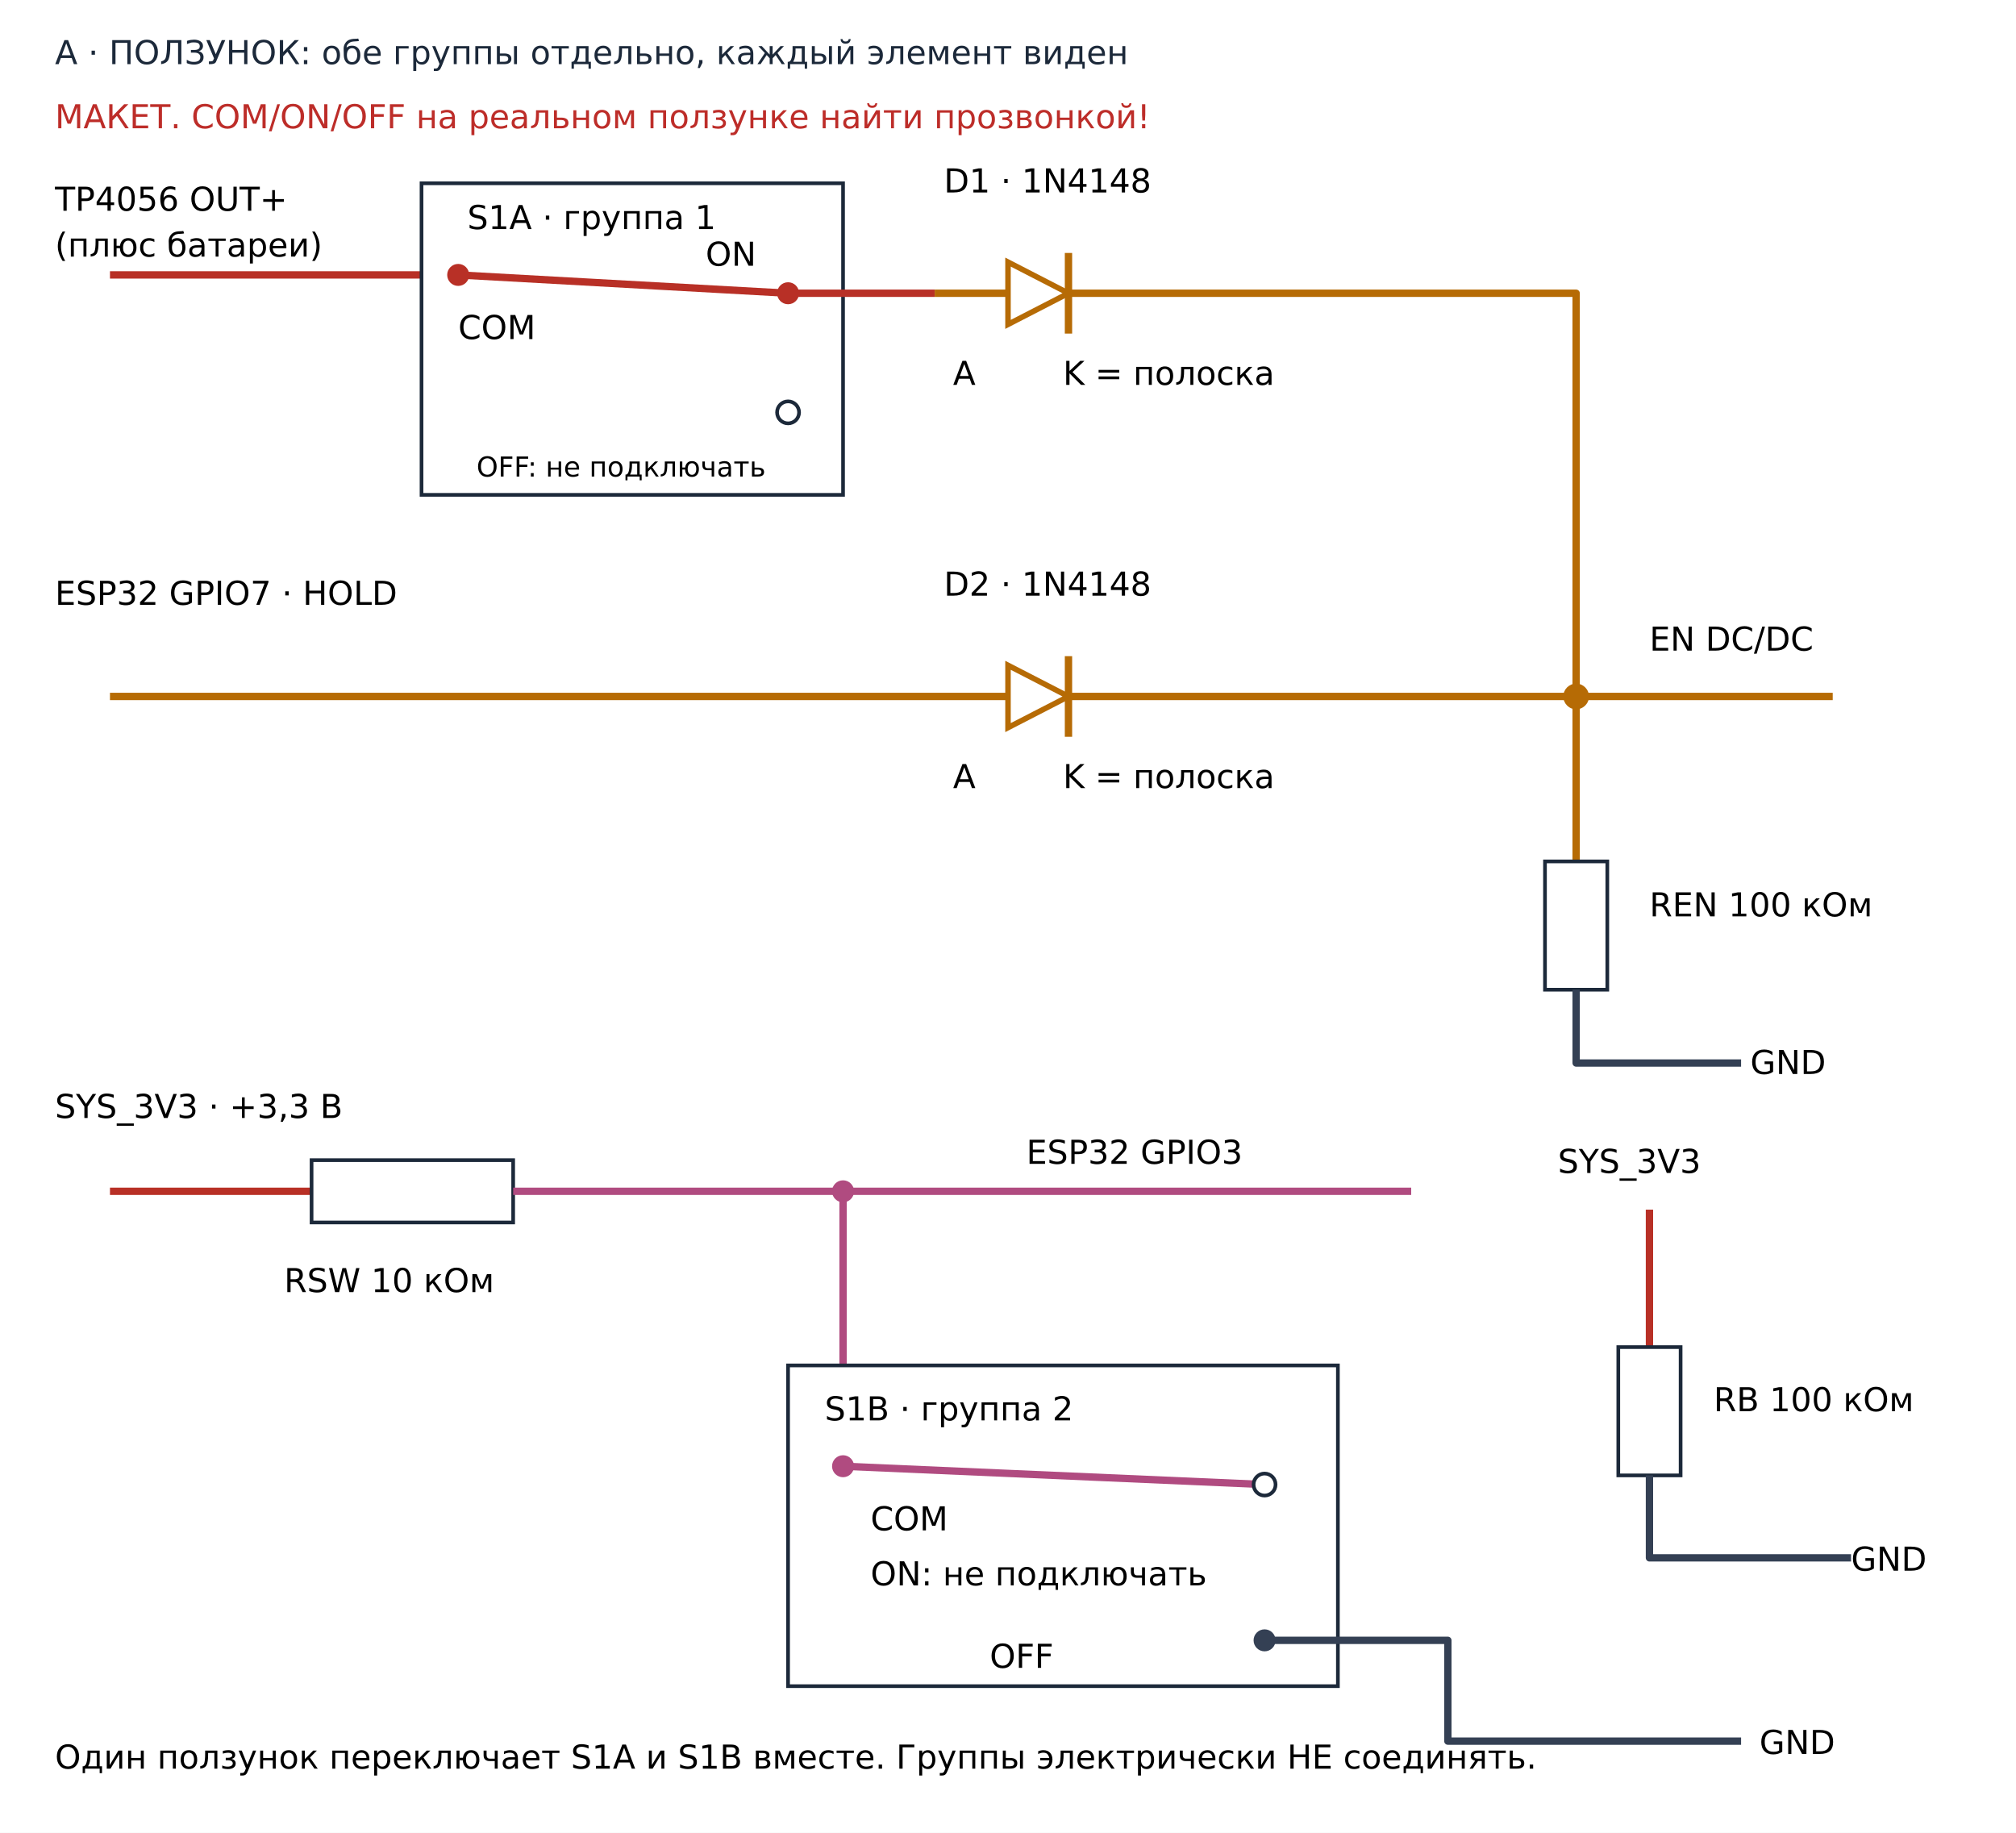
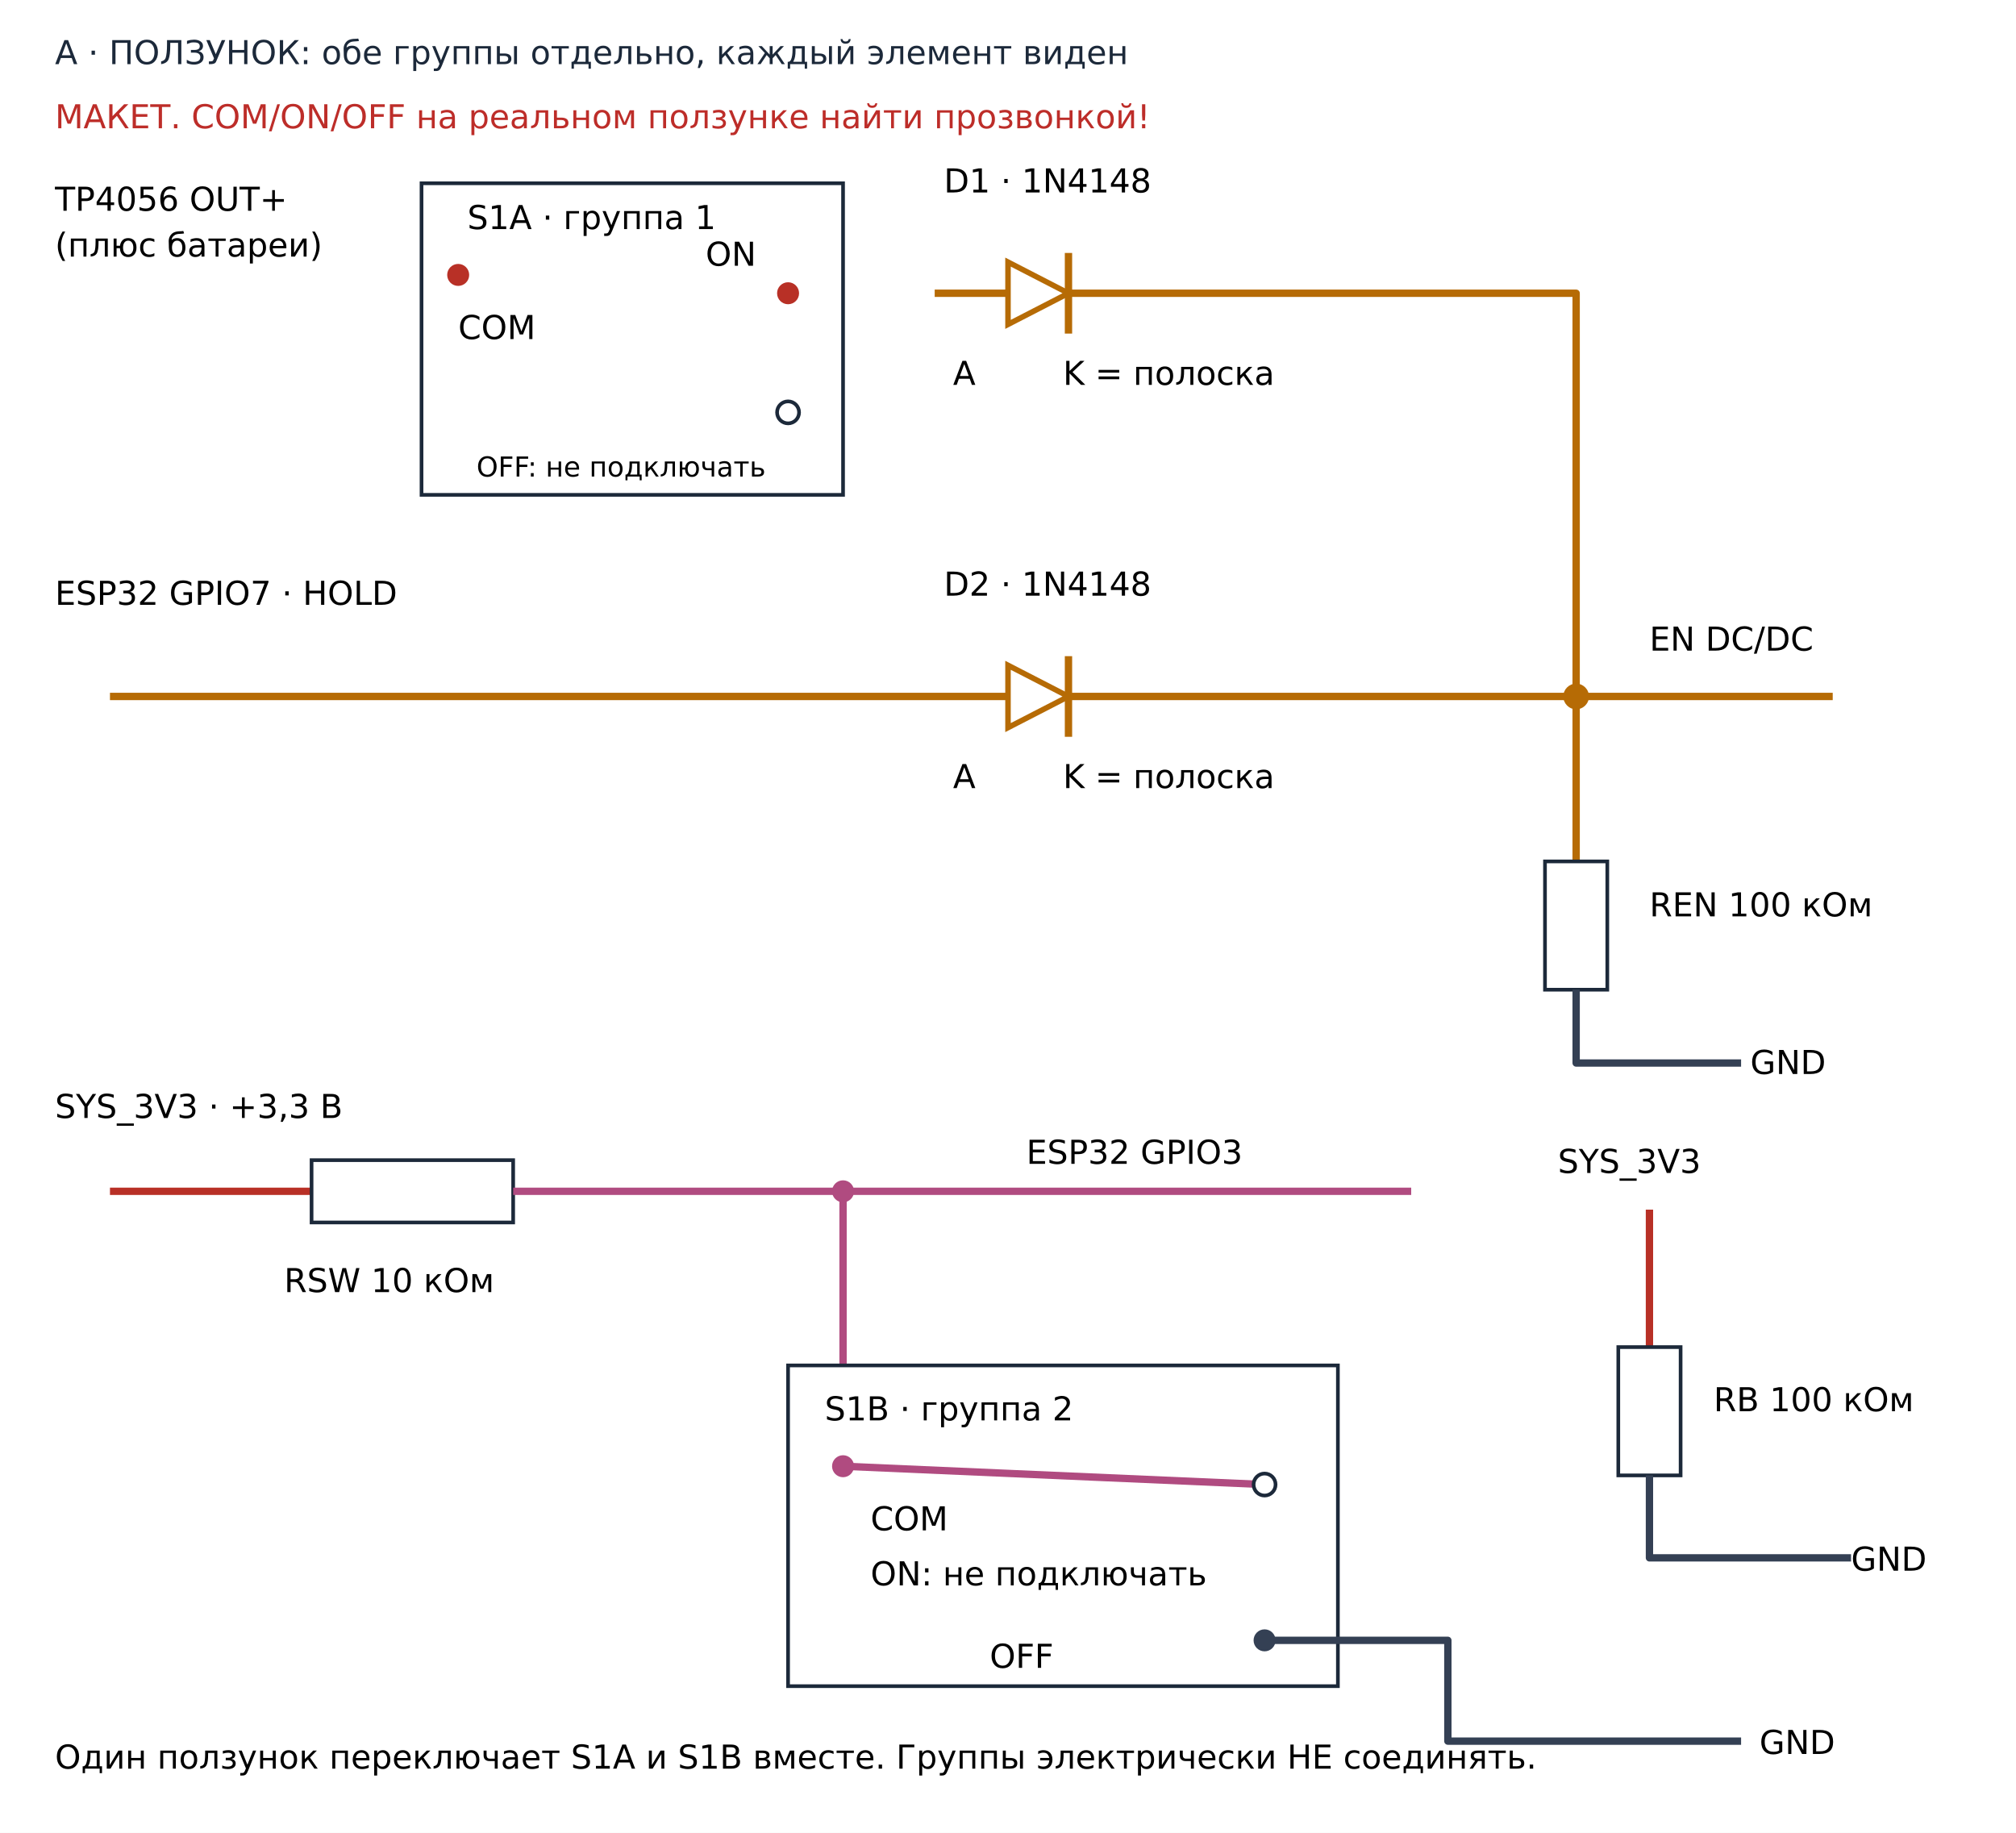
<svg xmlns="http://www.w3.org/2000/svg" viewBox="0 0 1100 1000" role="img" aria-label="А · ПОЛЗУНОК: обе группы отдельно, каждый элемент виден">
  <style>text{font-family:DejaVu Sans,Arial,sans-serif;font-size:18px}.p{stroke:#b83026}.g{stroke:#344054}.h{stroke:#b66b05}.s{stroke:#b04b80}.p,.g,.h,.s{fill:none;stroke-width:4;stroke-linejoin:round}.r{fill:white;stroke:#1c293a;stroke-width:2}.t{fill:#1c293a}.warn{fill:#bd2d29}</style>
  <rect width="100%" height="100%" fill="#fff" />
  <text x="30" y="35" font-size="25" fill="#1c293a" text-anchor="start">А · ПОЛЗУНОК: обе группы отдельно, каждый элемент виден</text>
  <text x="30" y="70" class="warn">МАКЕТ. COM/ON/OFF на реальном ползунке найти прозвонкой!</text>
  <text x="30" y="115">TP4056 OUT+</text>
  <text x="30" y="140">(плюс батареи)</text>
-   <path class="p" d="M60 150H250" />
+   <path class="bat" d="M60 150H250" />
  <rect class="r" x="230" y="100" width="230" height="170" />
  <text x="255" y="125">S1A · группа 1</text>
-   <path class="p" d="M250 150L430 160M430 160H510" />
+   <path class="bat" d="M250 150L430 160M430 160H510" />
  <circle cx="250" cy="150" r="6" fill="#b83026" />
  <circle cx="430" cy="160" r="6" fill="#b83026" />
  <text x="250" y="185">COM</text>
  <text x="385" y="145">ON</text>
  <circle cx="430" cy="225" r="6" fill="white" stroke="#1c293a" stroke-width="2" />
  <text x="260" y="260" style="font-size:15px">OFF: не подключать</text>
  <path class="h" d="M510 160H550M583 160H860V380H1000" />
  <path d="M550 143L583 160L550 177Z" fill="white" stroke="#b66b05" stroke-width="3" />
  <path class="h" d="M583 138V182" />
  <text x="515" y="105">D1 · 1N4148</text>
  <text x="520" y="210">A</text>
  <text x="580" y="210">K = полоска</text>
  <text x="30" y="330">ESP32 GPIO7 · HOLD</text>
  <path class="h" d="M60 380H550M583 380H860" />
  <path d="M550 363L583 380L550 397Z" fill="white" stroke="#b66b05" stroke-width="3" />
  <path class="h" d="M583 358V402" />
  <text x="515" y="325">D2 · 1N4148</text>
  <text x="520" y="430">A</text>
  <text x="580" y="430">K = полоска</text>
  <circle cx="860" cy="380" r="7" fill="#b66b05" />
  <text x="900" y="355">EN DC/DC</text>
  <path class="h" d="M860 380V470" />
  <rect class="r" x="843" y="470" width="34" height="70" />
  <text x="900" y="500">REN 100 кОм</text>
  <path class="g" d="M860 540V580H950" />
  <text x="955" y="586">GND</text>
  <text x="30" y="610">SYS_3V3 · +3,3 В</text>
  <path class="p" d="M60 650H170" />
  <rect class="r" x="170" y="633" width="110" height="34" />
  <text x="155" y="705">RSW 10 кОм</text>
  <path class="s" d="M280 650H460V800M460 650H770" />
  <circle cx="460" cy="650" r="6" fill="#b04b80" />
  <text x="560" y="635">ESP32 GPIO3</text>
  <rect class="r" x="430" y="745" width="300" height="175" />
  <text x="450" y="775">S1B · группа 2</text>
  <path class="s" d="M460 800L690 810" />
  <circle cx="460" cy="800" r="6" fill="#b04b80" />
  <text x="475" y="835">COM</text>
  <circle cx="690" cy="810" r="6" fill="white" stroke="#1c293a" stroke-width="2" />
  <text x="475" y="865">ON: не подключать</text>
  <circle cx="690" cy="895" r="6" fill="#344054" />
  <path class="g" d="M690 895H790V950H950" />
  <text x="540" y="910">OFF</text>
  <text x="960" y="957">GND</text>
  <text x="30" y="965">Один ползунок переключает S1A и S1B вместе. Группы электрически НЕ соединять.</text>
  <path class="p" d="M900 660V735" />
  <text x="850" y="640">SYS_3V3</text>
  <rect class="r" x="883" y="735" width="34" height="70" />
  <text x="935" y="770">RB 100 кОм</text>
  <path class="g" d="M900 805V850H1010" />
  <text x="1010" y="857">GND</text>
</svg>
